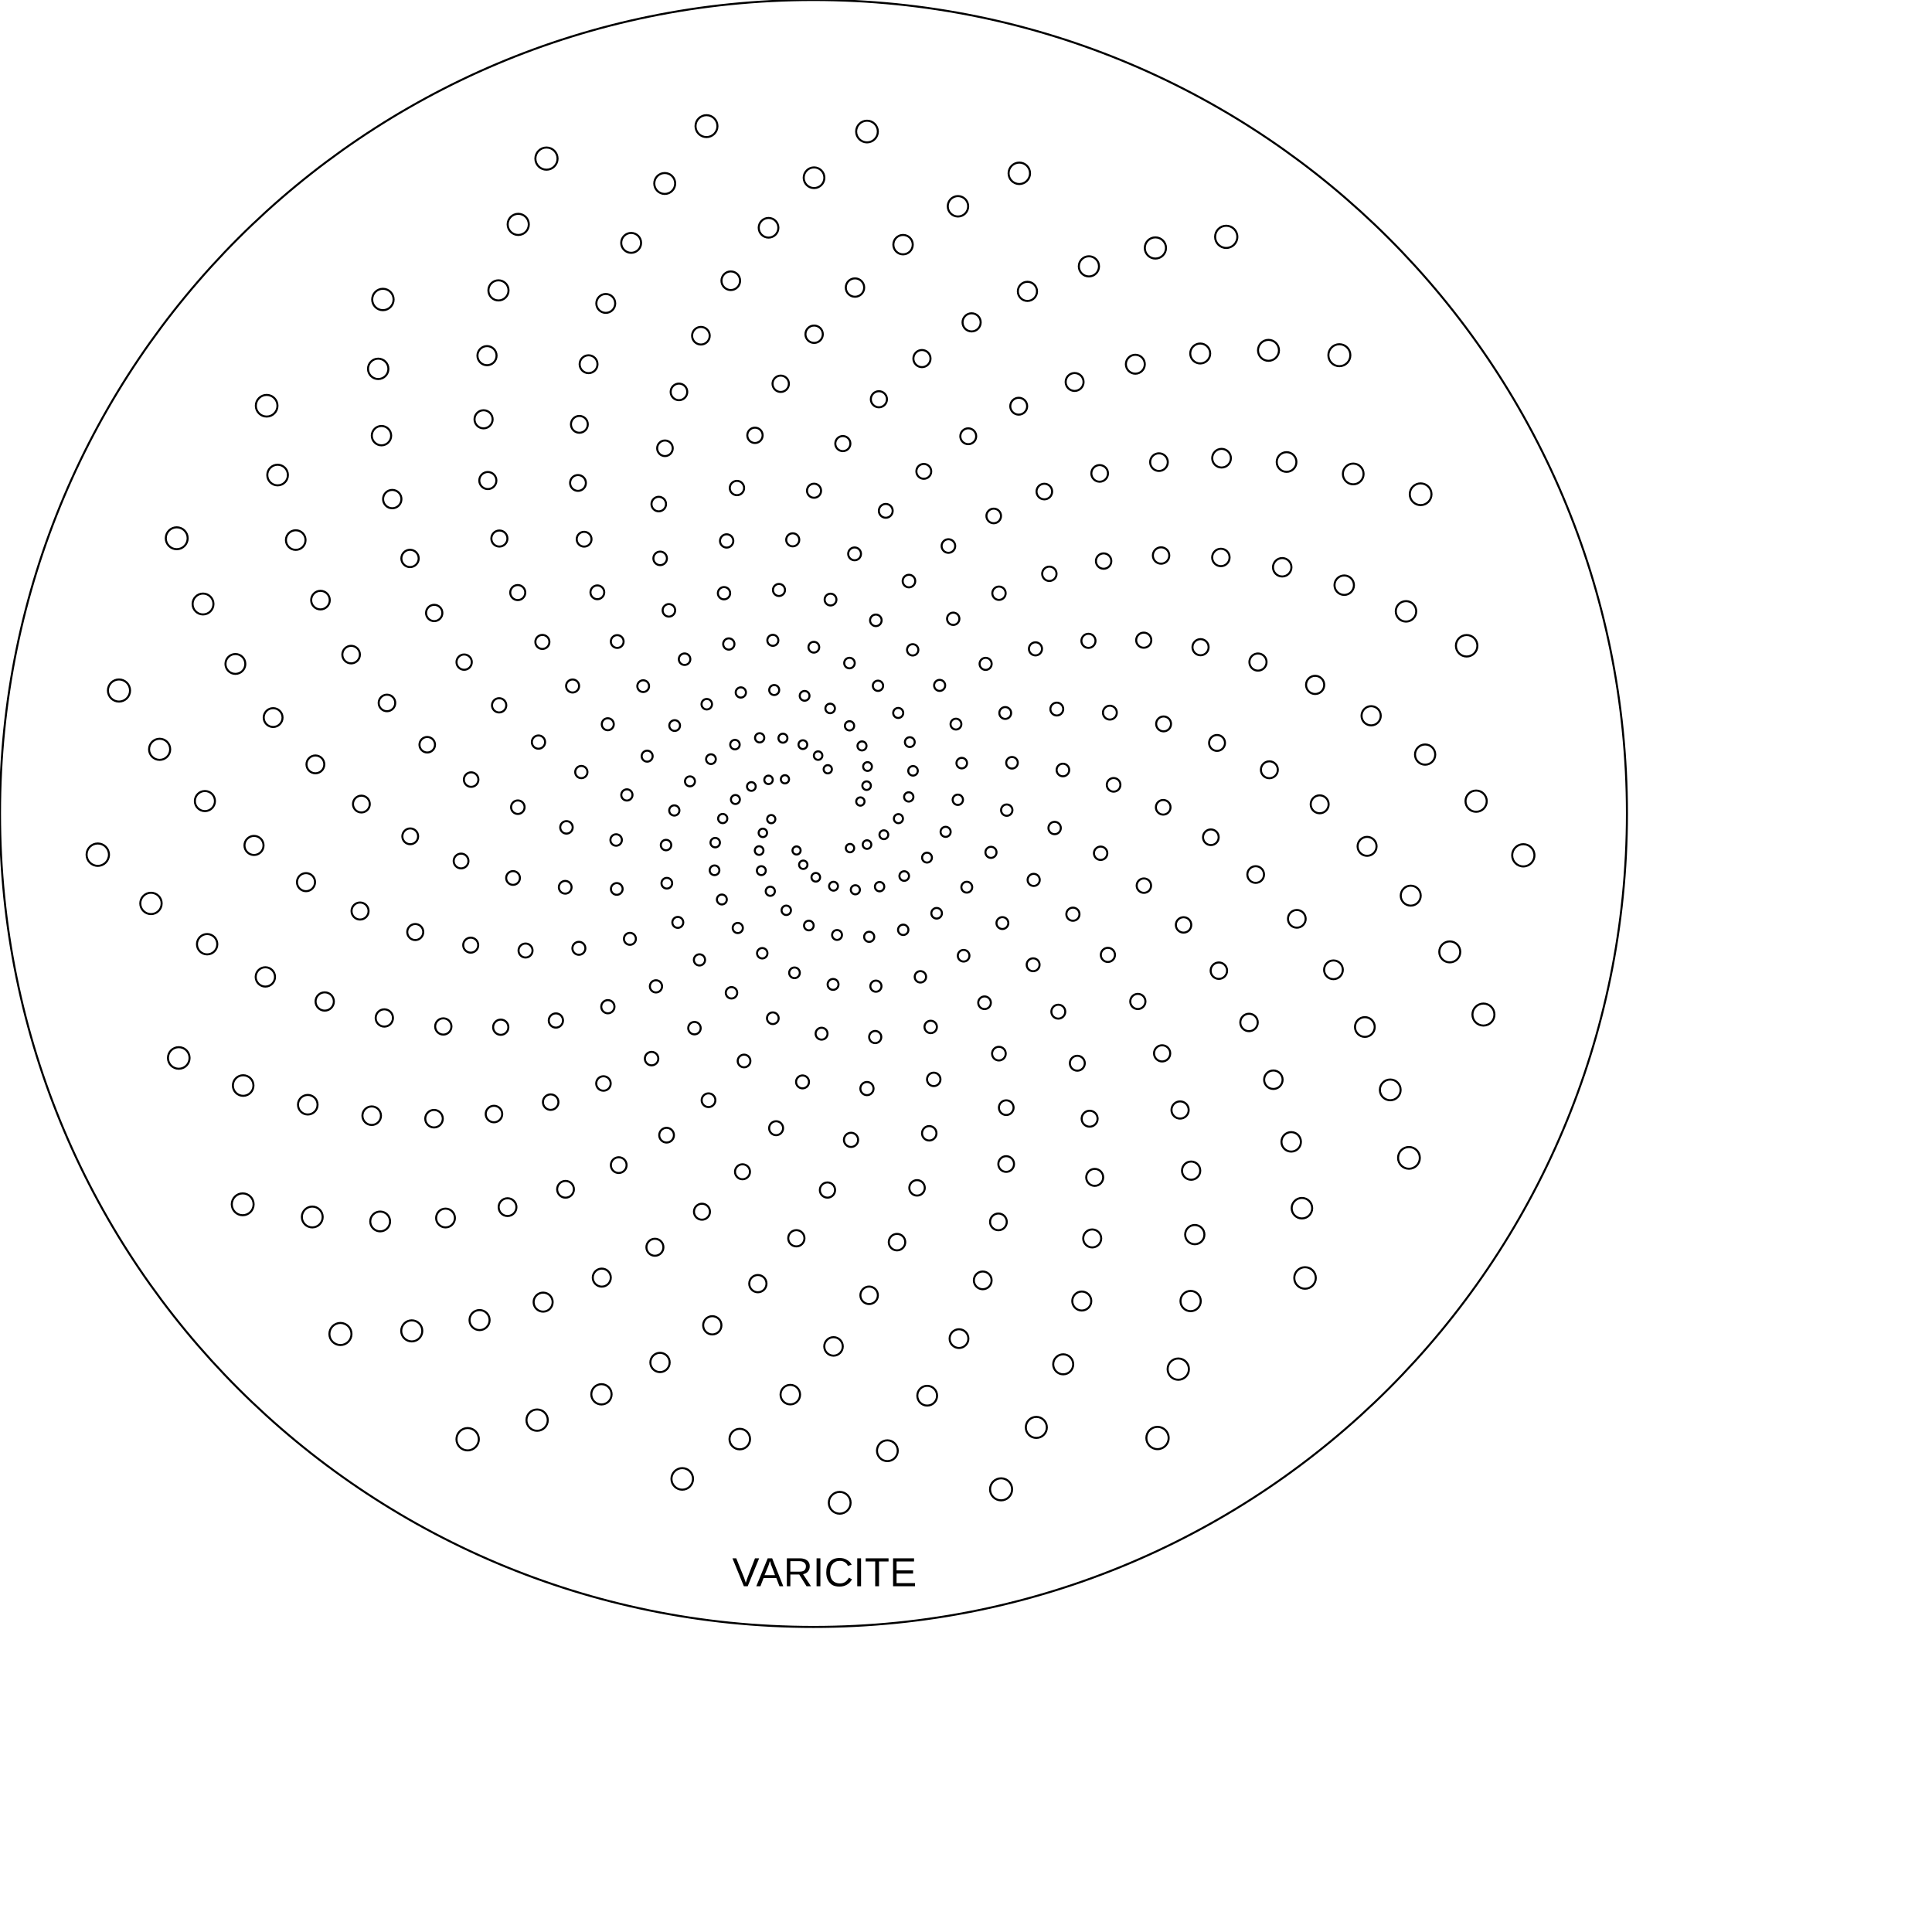
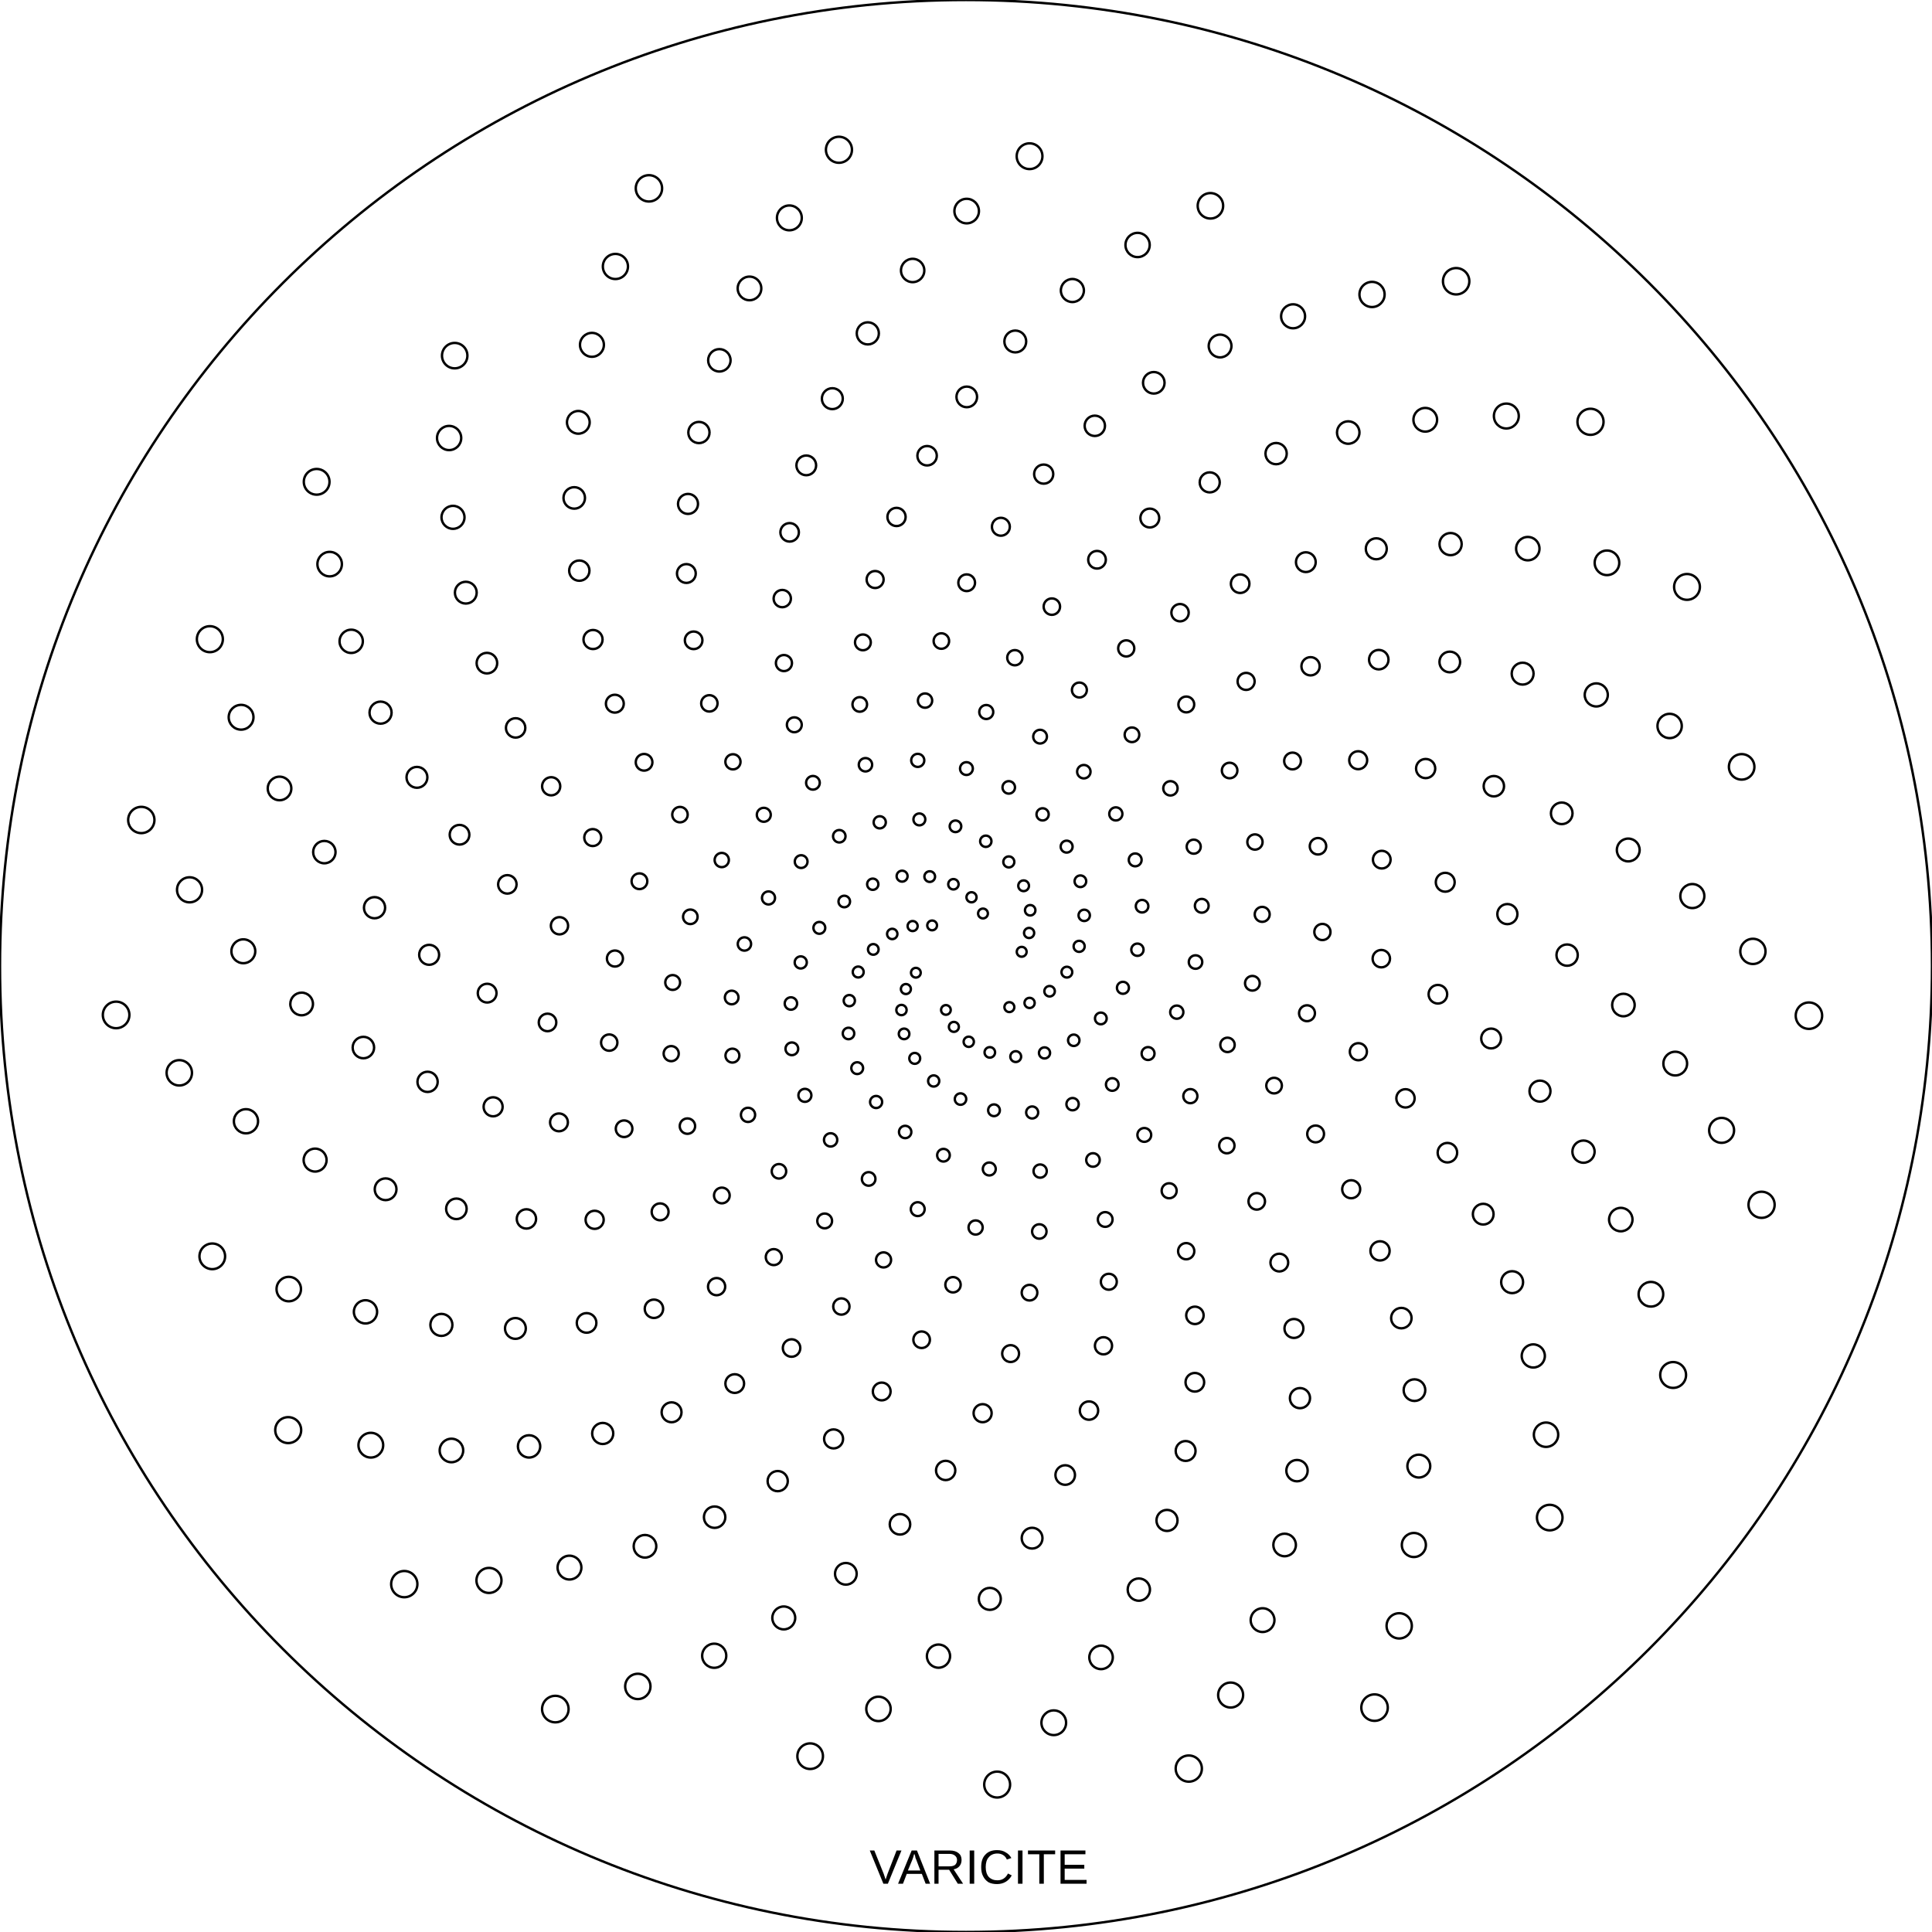
- <svg width="380" height="380" fill="none" stroke="black" viewBox="0 0 380 380" transform="scale(4)">
+ <svg width="80" height="80" fill="none" stroke="black" viewBox="0 0 80 80">
  <circle r="40" cx="40" cy="40" stroke-width="0.1" />
  <circle r="0.2" cx="39.168" cy="41.819" fill="none" stroke="black" stroke-width="0.1" />
  <circle r="0.201" cx="37.924" cy="40.278" fill="none" stroke="black" stroke-width="0.1" />
  <circle r="0.202" cx="38.597" cy="38.319" fill="none" stroke="black" stroke-width="0.1" />
  <circle r="0.203" cx="40.703" cy="37.826" fill="none" stroke="black" stroke-width="0.1" />
  <circle r="0.204" cx="42.306" cy="39.412" fill="none" stroke="black" stroke-width="0.1" />
  <circle r="0.205" cx="41.796" cy="41.703" fill="none" stroke="black" stroke-width="0.1" />
  <circle r="0.206" cx="39.498" cy="42.521" fill="none" stroke="black" stroke-width="0.1" />
  <circle r="0.207" cx="37.511" cy="40.954" fill="none" stroke="black" stroke-width="0.1" />
  <circle r="0.208" cx="37.79" cy="38.346" fill="none" stroke="black" stroke-width="0.1" />
  <circle r="0.209" cx="40.228" cy="37.154" fill="none" stroke="black" stroke-width="0.1" />
  <circle r="0.21" cx="42.613" cy="38.632" fill="none" stroke="black" stroke-width="0.1" />
  <circle r="0.211" cx="42.633" cy="41.529" fill="none" stroke="black" stroke-width="0.1" />
  <circle r="0.212" cx="40.114" cy="43.138" fill="none" stroke="black" stroke-width="0.1" />
  <circle r="0.213" cx="37.328" cy="41.823" fill="none" stroke="black" stroke-width="0.1" />
  <circle r="0.214" cx="36.946" cy="38.673" fill="none" stroke="black" stroke-width="0.1" />
  <circle r="0.215" cx="39.479" cy="36.615" fill="none" stroke="black" stroke-width="0.1" />
  <circle r="0.216" cx="42.658" cy="37.692" fill="none" stroke="black" stroke-width="0.1" />
  <circle r="0.217" cx="43.461" cy="41.045" fill="none" stroke="black" stroke-width="0.1" />
  <circle r="0.218" cx="40.986" cy="43.577" fill="none" stroke="black" stroke-width="0.1" />
  <circle r="0.219" cx="37.436" cy="42.811" fill="none" stroke="black" stroke-width="0.1" />
  <circle r="0.22" cx="36.161" cy="39.313" fill="none" stroke="black" stroke-width="0.1" />
  <circle r="0.221" cx="38.498" cy="36.298" fill="none" stroke="black" stroke-width="0.1" />
  <circle r="0.222" cx="42.386" cy="36.678" fill="none" stroke="black" stroke-width="0.1" />
  <circle r="0.223" cx="44.177" cy="40.254" fill="none" stroke="black" stroke-width="0.1" />
  <circle r="0.224" cx="42.059" cy="43.752" fill="none" stroke="black" stroke-width="0.1" />
  <circle r="0.225" cx="37.877" cy="43.825" fill="none" stroke="black" stroke-width="0.1" />
  <circle r="0.226" cx="35.537" cy="40.249" fill="none" stroke="black" stroke-width="0.1" />
  <circle r="0.227" cx="37.354" cy="36.28" fill="none" stroke="black" stroke-width="0.1" />
  <circle r="0.228" cx="41.773" cy="35.69" fill="none" stroke="black" stroke-width="0.1" />
  <circle r="0.229" cx="44.685" cy="39.186" fill="none" stroke="black" stroke-width="0.1" />
  <circle r="0.23" cx="43.251" cy="43.599" fill="none" stroke="black" stroke-width="0.1" />
  <circle r="0.231" cx="38.662" cy="44.761" fill="none" stroke="black" stroke-width="0.1" />
  <circle r="0.232" cx="35.168" cy="41.434" fill="none" stroke="black" stroke-width="0.1" />
  <circle r="0.233" cx="36.139" cy="36.614" fill="none" stroke="black" stroke-width="0.1" />
  <circle r="0.234" cx="40.82" cy="34.835" fill="none" stroke="black" stroke-width="0.1" />
  <circle r="0.235" cx="44.895" cy="37.903" fill="none" stroke="black" stroke-width="0.1" />
  <circle r="0.236" cx="44.462" cy="43.076" fill="none" stroke="black" stroke-width="0.1" />
  <circle r="0.237" cx="39.773" cy="45.51" fill="none" stroke="black" stroke-width="0.1" />
  <circle r="0.238" cx="35.135" cy="42.794" fill="none" stroke="black" stroke-width="0.1" />
  <circle r="0.239" cx="34.959" cy="37.329" fill="none" stroke="black" stroke-width="0.1" />
  <circle r="0.24" cx="39.564" cy="34.216" fill="none" stroke="black" stroke-width="0.1" />
  <circle r="0.241" cx="44.737" cy="36.491" fill="none" stroke="black" stroke-width="0.1" />
  <circle r="0.242" cx="45.583" cy="42.171" fill="none" stroke="black" stroke-width="0.1" />
  <circle r="0.243" cx="41.159" cy="45.974" fill="none" stroke="black" stroke-width="0.1" />
  <circle r="0.244" cx="35.495" cy="44.23" fill="none" stroke="black" stroke-width="0.1" />
  <circle r="0.245" cx="33.927" cy="38.421" fill="none" stroke="black" stroke-width="0.1" />
  <circle r="0.246" cx="38.069" cy="33.93" fill="none" stroke="black" stroke-width="0.1" />
  <circle r="0.247" cx="44.167" cy="35.057" fill="none" stroke="black" stroke-width="0.1" />
  <circle r="0.248" cx="46.498" cy="40.903" fill="none" stroke="black" stroke-width="0.1" />
  <circle r="0.249" cx="42.74" cy="46.065" fill="none" stroke="black" stroke-width="0.1" />
  <circle r="0.25" cx="36.278" cy="45.631" fill="none" stroke="black" stroke-width="0.1" />
  <circle r="0.251" cx="33.157" cy="39.852" fill="none" stroke="black" stroke-width="0.1" />
  <circle r="0.252" cx="36.428" cy="34.05" fill="none" stroke="black" stroke-width="0.1" />
  <circle r="0.253" cx="43.172" cy="33.721" fill="none" stroke="black" stroke-width="0.1" />
  <circle r="0.254" cx="47.098" cy="39.326" fill="none" stroke="black" stroke-width="0.1" />
  <circle r="0.255" cx="44.413" cy="45.721" fill="none" stroke="black" stroke-width="0.1" />
  <circle r="0.256" cx="37.481" cy="46.873" fill="none" stroke="black" stroke-width="0.1" />
  <circle r="0.257" cx="32.75" cy="41.553" fill="none" stroke="black" stroke-width="0.1" />
  <circle r="0.258" cx="34.753" cy="34.627" fill="none" stroke="black" stroke-width="0.1" />
  <circle r="0.259" cx="41.77" cy="32.604" fill="none" stroke="black" stroke-width="0.1" />
  <circle r="0.26" cx="47.291" cy="37.524" fill="none" stroke="black" stroke-width="0.1" />
  <circle r="0.261" cx="46.056" cy="44.907" fill="none" stroke="black" stroke-width="0.1" />
  <circle r="0.262" cx="39.067" cy="47.835" fill="none" stroke="black" stroke-width="0.1" />
  <circle r="0.263" cx="32.789" cy="43.429" fill="none" stroke="black" stroke-width="0.1" />
  <circle r="0.264" cx="33.174" cy="35.677" fill="none" stroke="black" stroke-width="0.1" />
  <circle r="0.265" cx="40.018" cy="31.825" fill="none" stroke="black" stroke-width="0.1" />
  <circle r="0.266" cx="47.006" cy="35.606" fill="none" stroke="black" stroke-width="0.1" />
  <circle r="0.267" cx="47.539" cy="43.625" fill="none" stroke="black" stroke-width="0.1" />
  <circle r="0.268" cx="40.964" cy="48.405" fill="none" stroke="black" stroke-width="0.1" />
  <circle r="0.269" cx="33.329" cy="45.356" fill="none" stroke="black" stroke-width="0.1" />
  <circle r="0.27" cx="31.822" cy="37.182" fill="none" stroke="black" stroke-width="0.1" />
  <circle r="0.271" cx="38.002" cy="31.486" fill="none" stroke="black" stroke-width="0.1" />
  <circle r="0.272" cx="46.204" cy="33.702" fill="none" stroke="black" stroke-width="0.1" />
  <circle r="0.273" cx="48.728" cy="41.911" fill="none" stroke="black" stroke-width="0.1" />
  <circle r="0.274" cx="43.07" cy="48.492" fill="none" stroke="black" stroke-width="0.1" />
  <circle r="0.275" cx="34.394" cy="47.2" fill="none" stroke="black" stroke-width="0.1" />
  <circle r="0.276" cx="30.825" cy="39.088" fill="none" stroke="black" stroke-width="0.1" />
  <circle r="0.277" cx="35.837" cy="31.667" fill="none" stroke="black" stroke-width="0.1" />
  <circle r="0.278" cx="44.879" cy="31.954" fill="none" stroke="black" stroke-width="0.1" />
  <circle r="0.279" cx="49.504" cy="39.836" fill="none" stroke="black" stroke-width="0.1" />
  <circle r="0.28" cx="45.258" cy="48.032" fill="none" stroke="black" stroke-width="0.1" />
  <circle r="0.281" cx="35.969" cy="48.817" fill="none" stroke="black" stroke-width="0.1" />
  <circle r="0.282" cx="30.297" cy="41.304" fill="none" stroke="black" stroke-width="0.1" />
  <circle r="0.283" cx="33.662" cy="32.414" fill="none" stroke="black" stroke-width="0.1" />
  <circle r="0.284" cx="43.067" cy="30.503" fill="none" stroke="black" stroke-width="0.1" />
  <circle r="0.285" cx="49.762" cy="37.507" fill="none" stroke="black" stroke-width="0.1" />
  <circle r="0.286" cx="47.383" cy="46.995" fill="none" stroke="black" stroke-width="0.1" />
  <circle r="0.287" cx="38.001" cy="50.068" fill="none" stroke="black" stroke-width="0.1" />
  <circle r="0.288" cx="30.328" cy="43.711" fill="none" stroke="black" stroke-width="0.1" />
  <circle r="0.289" cx="31.627" cy="33.739" fill="none" stroke="black" stroke-width="0.1" />
  <circle r="0.29" cx="40.839" cy="29.483" fill="none" stroke="black" stroke-width="0.1" />
  <circle r="0.291" cx="49.429" cy="35.059" fill="none" stroke="black" stroke-width="0.1" />
  <circle r="0.292" cx="49.29" cy="45.389" fill="none" stroke="black" stroke-width="0.1" />
  <circle r="0.293" cx="40.398" cy="50.828" fill="none" stroke="black" stroke-width="0.1" />
  <circle r="0.294" cx="30.974" cy="46.164" fill="none" stroke="black" stroke-width="0.1" />
  <circle r="0.295" cx="29.886" cy="35.612" fill="none" stroke="black" stroke-width="0.1" />
  <circle r="0.296" cx="38.304" cy="29.01" fill="none" stroke="black" stroke-width="0.1" />
  <circle r="0.297" cx="48.465" cy="32.643" fill="none" stroke="black" stroke-width="0.1" />
  <circle r="0.298" cx="50.828" cy="43.266" fill="none" stroke="black" stroke-width="0.1" />
  <circle r="0.299" cx="43.036" cy="50.993" fill="none" stroke="black" stroke-width="0.1" />
  <circle r="0.3" cx="32.255" cy="48.501" fill="none" stroke="black" stroke-width="0.1" />
  <circle r="0.301" cx="28.585" cy="37.963" fill="none" stroke="black" stroke-width="0.1" />
  <circle r="0.302" cx="35.601" cy="29.169" fill="none" stroke="black" stroke-width="0.1" />
  <circle r="0.303" cx="46.872" cy="30.426" fill="none" stroke="black" stroke-width="0.1" />
  <circle r="0.304" cx="51.858" cy="40.715" fill="none" stroke="black" stroke-width="0.1" />
  <circle r="0.305" cx="45.764" cy="50.496" fill="none" stroke="black" stroke-width="0.1" />
  <circle r="0.306" cx="34.148" cy="50.556" fill="none" stroke="black" stroke-width="0.1" />
  <circle r="0.307" cx="27.854" cy="40.683" fill="none" stroke="black" stroke-width="0.1" />
  <circle r="0.308" cx="32.891" cy="30.012" fill="none" stroke="black" stroke-width="0.1" />
  <circle r="0.309" cx="44.695" cy="28.572" fill="none" stroke="black" stroke-width="0.1" />
  <circle r="0.31" cx="52.265" cy="37.862" fill="none" stroke="black" stroke-width="0.1" />
  <circle r="0.311" cx="48.412" cy="49.307" fill="none" stroke="black" stroke-width="0.1" />
  <circle r="0.312" cx="36.586" cy="52.17" fill="none" stroke="black" stroke-width="0.1" />
  <circle r="0.313" cx="27.793" cy="43.629" fill="none" stroke="black" stroke-width="0.1" />
  <circle r="0.314" cx="30.35" cy="31.545" fill="none" stroke="black" stroke-width="0.1" />
  <circle r="0.315" cx="42.022" cy="27.234" fill="none" stroke="black" stroke-width="0.1" />
  <circle r="0.316" cx="51.965" cy="34.866" fill="none" stroke="black" stroke-width="0.1" />
  <circle r="0.317" cx="50.801" cy="47.439" fill="none" stroke="black" stroke-width="0.1" />
  <circle r="0.318" cx="39.462" cy="53.199" fill="none" stroke="black" stroke-width="0.1" />
  <circle r="0.319" cx="28.465" cy="46.63" fill="none" stroke="black" stroke-width="0.1" />
  <circle r="0.32" cx="28.156" cy="33.732" fill="none" stroke="black" stroke-width="0.1" />
  <circle r="0.321" cx="38.98" cy="26.544" fill="none" stroke="black" stroke-width="0.1" />
  <circle r="0.322" cx="50.916" cy="31.905" fill="none" stroke="black" stroke-width="0.1" />
  <circle r="0.323" cx="52.757" cy="44.953" fill="none" stroke="black" stroke-width="0.1" />
  <circle r="0.324" cx="42.63" cy="53.527" fill="none" stroke="black" stroke-width="0.1" />
  <circle r="0.325" cx="29.89" cy="49.502" fill="none" stroke="black" stroke-width="0.1" />
  <circle r="0.326" cx="26.478" cy="36.49" fill="none" stroke="black" stroke-width="0.1" />
  <circle r="0.327" cx="35.731" cy="26.599" fill="none" stroke="black" stroke-width="0.1" />
  <circle r="0.328" cx="49.122" cy="29.17" fill="none" stroke="black" stroke-width="0.1" />
  <circle r="0.329" cx="54.12" cy="41.956" fill="none" stroke="black" stroke-width="0.1" />
  <circle r="0.33" cx="45.914" cy="53.075" fill="none" stroke="black" stroke-width="0.1" />
  <circle r="0.331" cx="32.04" cy="52.054" fill="none" stroke="black" stroke-width="0.1" />
  <circle r="0.332" cx="25.463" cy="39.691" fill="none" stroke="black" stroke-width="0.1" />
  <circle r="0.333" cx="32.461" cy="27.456" fill="none" stroke="black" stroke-width="0.1" />
  <circle r="0.334" cx="46.635" cy="26.849" fill="none" stroke="black" stroke-width="0.1" />
  <circle r="0.335" cx="54.758" cy="38.592" fill="none" stroke="black" stroke-width="0.1" />
  <circle r="0.336" cx="49.118" cy="51.809" fill="none" stroke="black" stroke-width="0.1" />
  <circle r="0.337" cx="34.839" cy="54.1" fill="none" stroke="black" stroke-width="0.1" />
  <circle r="0.338" cx="25.227" cy="43.172" fill="none" stroke="black" stroke-width="0.1" />
  <circle r="0.339" cx="29.373" cy="29.125" fill="none" stroke="black" stroke-width="0.1" />
  <circle r="0.34" cx="43.555" cy="25.119" fill="none" stroke="black" stroke-width="0.1" />
  <circle r="0.341" cx="54.575" cy="35.042" fill="none" stroke="black" stroke-width="0.1" />
  <circle r="0.342" cx="52.039" cy="49.746" fill="none" stroke="black" stroke-width="0.1" />
  <circle r="0.343" cx="38.163" cy="55.476" fill="none" stroke="black" stroke-width="0.1" />
  <circle r="0.344" cx="25.842" cy="46.739" fill="none" stroke="black" stroke-width="0.1" />
  <circle r="0.345" cx="26.67" cy="31.565" fill="none" stroke="black" stroke-width="0.1" />
  <circle r="0.346" cx="40.028" cy="24.13" fill="none" stroke="black" stroke-width="0.1" />
  <circle r="0.347" cx="53.521" cy="31.511" fill="none" stroke="black" stroke-width="0.1" />
  <circle r="0.348" cx="54.477" cy="46.954" fill="none" stroke="black" stroke-width="0.1" />
  <circle r="0.349" cx="41.847" cy="56.049" fill="none" stroke="black" stroke-width="0.1" />
  <circle r="0.35" cx="27.334" cy="50.18" fill="none" stroke="black" stroke-width="0.1" />
  <circle r="0.351" cx="24.544" cy="34.682" fill="none" stroke="black" stroke-width="0.1" />
  <circle r="0.352" cx="36.237" cy="23.997" fill="none" stroke="black" stroke-width="0.1" />
  <circle r="0.353" cx="51.599" cy="28.215" fill="none" stroke="black" stroke-width="0.1" />
  <circle r="0.354" cx="56.247" cy="43.549" fill="none" stroke="black" stroke-width="0.1" />
  <circle r="0.355" cx="45.693" cy="55.726" fill="none" stroke="black" stroke-width="0.1" />
  <circle r="0.356" cx="29.673" cy="53.277" fill="none" stroke="black" stroke-width="0.1" />
  <circle r="0.357" cx="23.167" cy="38.334" fill="none" stroke="black" stroke-width="0.1" />
  <circle r="0.358" cx="32.392" cy="24.786" fill="none" stroke="black" stroke-width="0.1" />
  <circle r="0.359" cx="48.863" cy="25.37" fill="none" stroke="black" stroke-width="0.1" />
  <circle r="0.36" cx="57.197" cy="39.696" fill="none" stroke="black" stroke-width="0.1" />
  <circle r="0.361" cx="49.479" cy="54.466" fill="none" stroke="black" stroke-width="0.1" />
  <circle r="0.362" cx="32.777" cy="55.819" fill="none" stroke="black" stroke-width="0.1" />
  <circle r="0.363" cx="22.672" cy="42.337" fill="none" stroke="black" stroke-width="0.1" />
  <circle r="0.364" cx="28.722" cy="26.514" fill="none" stroke="black" stroke-width="0.1" />
  <circle r="0.365" cx="45.425" cy="23.178" fill="none" stroke="black" stroke-width="0.1" />
  <circle r="0.366" cx="57.216" cy="35.596" fill="none" stroke="black" stroke-width="0.1" />
  <circle r="0.367" cx="52.974" cy="52.281" fill="none" stroke="black" stroke-width="0.1" />
  <circle r="0.368" cx="36.51" cy="57.618" fill="none" stroke="black" stroke-width="0.1" />
  <circle r="0.369" cx="23.146" cy="46.475" fill="none" stroke="black" stroke-width="0.1" />
  <circle r="0.37" cx="25.459" cy="29.138" fill="none" stroke="black" stroke-width="0.1" />
  <circle r="0.371" cx="41.444" cy="21.812" fill="none" stroke="black" stroke-width="0.1" />
  <circle r="0.372" cx="56.24" cy="31.479" fill="none" stroke="black" stroke-width="0.1" />
  <circle r="0.373" cx="55.95" cy="49.244" fill="none" stroke="black" stroke-width="0.1" />
  <circle r="0.374" cx="40.688" cy="58.517" fill="none" stroke="black" stroke-width="0.1" />
  <circle r="0.375" cx="24.623" cy="50.51" fill="none" stroke="black" stroke-width="0.1" />
  <circle r="0.376" cx="22.823" cy="32.558" fill="none" stroke="black" stroke-width="0.1" />
  <circle r="0.377" cx="37.123" cy="21.406" fill="none" stroke="black" stroke-width="0.1" />
  <circle r="0.378" cx="54.267" cy="27.589" fill="none" stroke="black" stroke-width="0.1" />
  <circle r="0.379" cx="58.198" cy="45.48" fill="none" stroke="black" stroke-width="0.1" />
  <circle r="0.38" cx="45.093" cy="58.409" fill="none" stroke="black" stroke-width="0.1" />
  <circle r="0.381" cx="27.078" cy="54.194" fill="none" stroke="black" stroke-width="0.1" />
  <circle r="0.382" cx="21.008" cy="36.62" fill="none" stroke="black" stroke-width="0.1" />
  <circle r="0.383" cx="32.697" cy="22.043" fill="none" stroke="black" stroke-width="0.1" />
  <circle r="0.384" cx="51.352" cy="24.17" fill="none" stroke="black" stroke-width="0.1" />
  <circle r="0.385" cx="59.54" cy="41.169" fill="none" stroke="black" stroke-width="0.1" />
  <circle r="0.386" cx="49.476" cy="57.237" fill="none" stroke="black" stroke-width="0.1" />
  <circle r="0.387" cx="30.424" cy="57.291" fill="none" stroke="black" stroke-width="0.1" />
  <circle r="0.388" cx="20.172" cy="41.124" fill="none" stroke="black" stroke-width="0.1" />
  <circle r="0.389" cx="28.421" cy="23.748" fill="none" stroke="black" stroke-width="0.1" />
  <circle r="0.39" cx="47.611" cy="21.451" fill="none" stroke="black" stroke-width="0.1" />
  <circle r="0.391" cx="59.844" cy="36.532" fill="none" stroke="black" stroke-width="0.1" />
  <circle r="0.392" cx="53.579" cy="55.009" fill="none" stroke="black" stroke-width="0.1" />
  <circle r="0.393" cx="34.517" cy="59.582" fill="none" stroke="black" stroke-width="0.1" />
  <circle r="0.394" cx="20.419" cy="45.83" fill="none" stroke="black" stroke-width="0.1" />
  <circle r="0.395" cx="24.556" cy="26.481" fill="none" stroke="black" stroke-width="0.1" />
  <circle r="0.396" cx="43.217" cy="19.632" fill="none" stroke="black" stroke-width="0.1" />
  <circle r="0.397" cx="59.033" cy="31.824" fill="none" stroke="black" stroke-width="0.1" />
  <circle r="0.398" cx="57.144" cy="51.796" fill="none" stroke="black" stroke-width="0.1" />
  <circle r="0.399" cx="39.158" cy="60.888" fill="none" stroke="black" stroke-width="0.1" />
  <circle r="0.4" cx="21.798" cy="50.473" fill="none" stroke="black" stroke-width="0.1" />
  <circle r="0.401" cx="21.351" cy="30.141" fill="none" stroke="black" stroke-width="0.1" />
  <circle r="0.402" cx="38.389" cy="18.871" fill="none" stroke="black" stroke-width="0.1" />
  <circle r="0.403" cx="57.092" cy="27.315" fill="none" stroke="black" stroke-width="0.1" />
  <circle r="0.404" cx="59.934" cy="47.73" fill="none" stroke="black" stroke-width="0.1" />
  <circle r="0.405" cx="44.108" cy="61.078" fill="none" stroke="black" stroke-width="0.1" />
  <circle r="0.406" cx="24.289" cy="54.779" fill="none" stroke="black" stroke-width="0.1" />
  <circle r="0.407" cx="19.028" cy="34.565" fill="none" stroke="black" stroke-width="0.1" />
  <circle r="0.408" cx="33.386" cy="19.27" fill="none" stroke="black" stroke-width="0.1" />
  <circle r="0.409" cx="54.072" cy="23.278" fill="none" stroke="black" stroke-width="0.1" />
  <circle r="0.41" cx="61.744" cy="43.002" fill="none" stroke="black" stroke-width="0.1" />
  <circle r="0.411" cx="49.094" cy="60.082" fill="none" stroke="black" stroke-width="0.1" />
  <circle r="0.412" cx="27.808" cy="58.48" fill="none" stroke="black" stroke-width="0.1" />
  <circle r="0.413" cx="17.77" cy="39.537" fill="none" stroke="black" stroke-width="0.1" />
  <circle r="0.414" cx="28.489" cy="20.866" fill="none" stroke="black" stroke-width="0.1" />
  <circle r="0.415" cx="50.092" cy="19.974" fill="none" stroke="black" stroke-width="0.1" />
  <circle r="0.416" cx="62.417" cy="37.851" fill="none" stroke="black" stroke-width="0.1" />
  <circle r="0.417" cx="53.829" cy="57.894" fill="none" stroke="black" stroke-width="0.1" />
  <circle r="0.418" cx="32.203" cy="61.33" fill="none" stroke="black" stroke-width="0.1" />
  <circle r="0.419" cx="17.705" cy="44.797" fill="none" stroke="black" stroke-width="0.1" />
  <circle r="0.42" cx="23.988" cy="23.629" fill="none" stroke="black" stroke-width="0.1" />
  <circle r="0.421" cx="45.334" cy="17.632" fill="none" stroke="black" stroke-width="0.1" />
  <circle r="0.422" cx="61.857" cy="32.555" fill="none" stroke="black" stroke-width="0.1" />
  <circle r="0.423" cx="58.027" cy="54.58" fill="none" stroke="black" stroke-width="0.1" />
  <circle r="0.424" cx="37.266" cy="63.119" fill="none" stroke="black" stroke-width="0.1" />
  <circle r="0.425" cx="18.898" cy="50.055" fill="none" stroke="black" stroke-width="0.1" />
  <circle r="0.426" cx="20.162" cy="27.459" fill="none" stroke="black" stroke-width="0.1" />
  <circle r="0.427" cx="40.032" cy="16.435" fill="none" stroke="black" stroke-width="0.1" />
  <circle r="0.428" cx="60.033" cy="27.411" fill="none" stroke="black" stroke-width="0.1" />
  <circle r="0.429" cx="61.417" cy="50.276" fill="none" stroke="black" stroke-width="0.1" />
  <circle r="0.43" cx="42.737" cy="63.692" fill="none" stroke="black" stroke-width="0.1" />
  <circle r="0.431" cx="21.342" cy="55.008" fill="none" stroke="black" stroke-width="0.1" />
  <circle r="0.432" cx="17.265" cy="32.188" fill="none" stroke="black" stroke-width="0.1" />
  <circle r="0.433" cx="34.465" cy="16.508" fill="none" stroke="black" stroke-width="0.1" />
  <circle r="0.434" cx="56.989" cy="22.724" fill="none" stroke="black" stroke-width="0.1" />
  <circle r="0.435" cx="63.767" cy="45.181" fill="none" stroke="black" stroke-width="0.1" />
  <circle r="0.436" cx="48.323" cy="62.958" fill="none" stroke="black" stroke-width="0.1" />
  <circle r="0.437" cx="24.957" cy="59.357" fill="none" stroke="black" stroke-width="0.1" />
  <circle r="0.438" cx="15.509" cy="37.586" fill="none" stroke="black" stroke-width="0.1" />
  <circle r="0.439" cx="28.941" cy="17.909" fill="none" stroke="black" stroke-width="0.1" />
  <circle r="0.44" cx="52.841" cy="18.783" fill="none" stroke="black" stroke-width="0.1" />
  <circle r="0.441" cx="64.891" cy="39.549" fill="none" stroke="black" stroke-width="0.1" />
  <circle r="0.442" cx="53.706" cy="60.896" fill="none" stroke="black" stroke-width="0.1" />
  <circle r="0.443" cx="29.591" cy="62.823" fill="none" stroke="black" stroke-width="0.1" />
  <circle r="0.444" cx="15.047" cy="43.377" fill="none" stroke="black" stroke-width="0.1" />
  <circle r="0.445" cx="23.778" cy="20.618" fill="none" stroke="black" stroke-width="0.1" />
  <circle r="0.446" cx="47.776" cy="15.851" fill="none" stroke="black" stroke-width="0.1" />
  <circle r="0.447" cx="64.668" cy="33.678" fill="none" stroke="black" stroke-width="0.1" />
  <circle r="0.448" cx="58.57" cy="57.563" fill="none" stroke="black" stroke-width="0.1" />
  <circle r="0.449" cx="35.025" cy="65.168" fill="none" stroke="black" stroke-width="0.1" />
  <circle r="0.45" cx="15.967" cy="49.245" fill="none" stroke="black" stroke-width="0.1" />
  <circle r="0.451" cx="19.288" cy="24.541" fill="none" stroke="black" stroke-width="0.1" />
  <circle r="0.452" cx="42.041" cy="14.14" fill="none" stroke="black" stroke-width="0.1" />
  <circle r="0.453" cx="63.049" cy="27.894" fill="none" stroke="black" stroke-width="0.1" />
  <circle r="0.454" cx="62.614" cy="53.092" fill="none" stroke="black" stroke-width="0.1" />
  <circle r="0.455" cx="40.986" cy="66.206" fill="none" stroke="black" stroke-width="0.1" />
  <circle r="0.456" cx="18.277" cy="54.861" fill="none" stroke="black" stroke-width="0.1" />
  <circle r="0.457" cx="15.758" cy="29.509" fill="none" stroke="black" stroke-width="0.1" />
  <circle r="0.458" cx="35.934" cy="13.804" fill="none" stroke="black" stroke-width="0.1" />
  <circle r="0.459" cx="60.066" cy="22.53" fill="none" stroke="black" stroke-width="0.1" />
  <circle r="0.46" cx="65.569" cy="47.687" fill="none" stroke="black" stroke-width="0.1" />
  <circle r="0.461" cx="47.156" cy="65.822" fill="none" stroke="black" stroke-width="0.1" />
  <circle r="0.462" cx="21.907" cy="59.892" fill="none" stroke="black" stroke-width="0.1" />
  <circle r="0.463" cx="13.43" cy="35.284" fill="none" stroke="black" stroke-width="0.1" />
  <circle r="0.464" cx="29.787" cy="14.92" fill="none" stroke="black" stroke-width="0.1" />
  <circle r="0.465" cx="55.827" cy="17.91" fill="none" stroke="black" stroke-width="0.1" />
  <circle r="0.466" cx="67.222" cy="41.616" fill="none" stroke="black" stroke-width="0.1" />
  <circle r="0.467" cx="53.193" cy="63.974" fill="none" stroke="black" stroke-width="0.1" />
  <circle r="0.468" cx="26.707" cy="64.028" fill="none" stroke="black" stroke-width="0.1" />
  <circle r="0.469" cx="12.49" cy="41.572" fill="none" stroke="black" stroke-width="0.1" />
  <circle r="0.47" cx="23.947" cy="17.488" fill="none" stroke="black" stroke-width="0.1" />
  <circle r="0.471" cx="50.521" cy="14.327" fill="none" stroke="black" stroke-width="0.1" />
  <circle r="0.472" cx="67.422" cy="35.196" fill="none" stroke="black" stroke-width="0.1" />
  <circle r="0.473" cx="58.75" cy="60.708" fill="none" stroke="black" stroke-width="0.1" />
  <circle r="0.474" cx="32.454" cy="66.995" fill="none" stroke="black" stroke-width="0.1" />
  <circle r="0.475" cx="13.048" cy="48.037" fill="none" stroke="black" stroke-width="0.1" />
  <circle r="0.476" cx="18.758" cy="21.422" fill="none" stroke="black" stroke-width="0.1" />
  <circle r="0.477" cx="44.405" cy="12.03" fill="none" stroke="black" stroke-width="0.1" />
  <circle r="0.478" cx="66.098" cy="28.775" fill="none" stroke="black" stroke-width="0.1" />
  <circle r="0.479" cx="63.49" cy="56.147" fill="none" stroke="black" stroke-width="0.1" />
  <circle r="0.48" cx="38.861" cy="68.577" fill="none" stroke="black" stroke-width="0.1" />
  <circle r="0.481" cx="15.134" cy="54.321" fill="none" stroke="black" stroke-width="0.1" />
  <circle r="0.482" cx="14.542" cy="26.556" fill="none" stroke="black" stroke-width="0.1" />
  <circle r="0.483" cx="37.791" cy="11.2" fill="none" stroke="black" stroke-width="0.1" />
  <circle r="0.484" cx="63.263" cy="22.718" fill="none" stroke="black" stroke-width="0.1" />
  <circle r="0.485" cx="67.113" cy="50.5" fill="none" stroke="black" stroke-width="0.1" />
  <circle r="0.486" cx="45.592" cy="68.629" fill="none" stroke="black" stroke-width="0.1" />
  <circle r="0.487" cx="18.693" cy="60.061" fill="none" stroke="black" stroke-width="0.1" />
  <circle r="0.488" cx="11.575" cy="32.648" fill="none" stroke="black" stroke-width="0.1" />
  <circle r="0.489" cx="31.035" cy="11.943" fill="none" stroke="black" stroke-width="0.1" />
  <circle r="0.49" cx="59.017" cy="17.382" fill="none" stroke="black" stroke-width="0.1" />
  <circle r="0.491" cx="69.368" cy="44.041" fill="none" stroke="black" stroke-width="0.1" />
  <circle r="0.492" cx="52.28" cy="67.086" fill="none" stroke="black" stroke-width="0.1" />
  <circle r="0.493" cx="23.581" cy="64.911" fill="none" stroke="black" stroke-width="0.1" />
  <circle r="0.494" cx="10.076" cy="39.39" fill="none" stroke="black" stroke-width="0.1" />
  <circle r="0.495" cx="24.511" cy="14.279" fill="none" stroke="black" stroke-width="0.1" />
  <circle r="0.496" cx="53.544" cy="13.097" fill="none" stroke="black" stroke-width="0.1" />
  <circle r="0.497" cx="70.076" cy="37.104" fill="none" stroke="black" stroke-width="0.1" />
  <circle r="0.498" cx="58.545" cy="63.975" fill="none" stroke="black" stroke-width="0.1" />
  <circle r="0.499" cx="29.574" cy="68.561" fill="none" stroke="black" stroke-width="0.1" />
  <circle r="0.5" cx="10.185" cy="46.429" fill="none" stroke="black" stroke-width="0.1" />
  <circle r="0.501" cx="18.597" cy="18.137" fill="none" stroke="black" stroke-width="0.1" />
  <circle r="0.502" cx="47.105" cy="10.144" fill="none" stroke="black" stroke-width="0.1" />
  <circle r="0.503" cx="69.136" cy="30.061" fill="none" stroke="black" stroke-width="0.1" />
  <circle r="0.504" cx="64.018" cy="59.409" fill="none" stroke="black" stroke-width="0.1" />
  <circle r="0.505" cx="36.376" cy="70.762" fill="none" stroke="black" stroke-width="0.1" />
  <circle r="0.506" cx="11.957" cy="53.378" fill="none" stroke="black" stroke-width="0.1" />
  <circle r="0.507" cx="13.65" cy="23.359" fill="none" stroke="black" stroke-width="0.1" />
  <circle r="0.508" cx="40.028" cy="8.74" fill="none" stroke="black" stroke-width="0.1" />
  <circle r="0.509" cx="66.541" cy="23.305" fill="none" stroke="black" stroke-width="0.1" />
  <circle r="0.51" cx="68.361" cy="53.592" fill="none" stroke="black" stroke-width="0.1" />
  <circle r="0.511" cx="43.634" cy="71.335" fill="none" stroke="black" stroke-width="0.1" />
  <circle r="0.512" cx="15.355" cy="59.842" fill="none" stroke="black" stroke-width="0.1" />
  <circle r="0.513" cx="9.983" cy="29.7" fill="none" stroke="black" stroke-width="0.1" />
  <circle r="0.514" cx="32.686" cy="9.022" fill="none" stroke="black" stroke-width="0.1" />
  <circle r="0.515" cx="62.374" cy="17.227" fill="none" stroke="black" stroke-width="0.1" />
  <circle r="0.516" cx="71.288" cy="46.806" fill="none" stroke="black" stroke-width="0.1" />
  <circle r="0.517" cx="50.958" cy="70.188" fill="none" stroke="black" stroke-width="0.1" />
  <circle r="0.518" cx="20.247" cy="65.442" fill="none" stroke="black" stroke-width="0.1" />
  <circle r="0.519" cx="7.849" cy="36.845" fill="none" stroke="black" stroke-width="0.1" />
  <circle r="0.52" cx="25.483" cy="11.034" fill="none" stroke="black" stroke-width="0.1" />
  <circle r="0.521" cx="56.813" cy="12.193" fill="none" stroke="black" stroke-width="0.1" />
  <circle r="0.522" cx="72.584" cy="39.395" fill="none" stroke="black" stroke-width="0.1" />
  <circle r="0.523" cx="57.938" cy="67.323" fill="none" stroke="black" stroke-width="0.1" />
  <circle r="0.524" cx="26.411" cy="69.831" fill="none" stroke="black" stroke-width="0.1" />
  <circle r="0.525" cx="7.424" cy="44.423" fill="none" stroke="black" stroke-width="0.1" />
  <circle r="0.526" cx="18.828" cy="14.726" fill="none" stroke="black" stroke-width="0.1" />
  <circle r="0.527" cx="50.121" cy="8.522" fill="none" stroke="black" stroke-width="0.1" />
  <circle r="0.528" cx="72.118" cy="31.754" fill="none" stroke="black" stroke-width="0.1" />
  <circle r="0.529" cx="64.171" cy="62.84" fill="none" stroke="black" stroke-width="0.1" />
  <circle r="0.53" cx="33.547" cy="72.72" fill="none" stroke="black" stroke-width="0.1" />
  <circle r="0.531" cx="8.79" cy="52.022" fill="none" stroke="black" stroke-width="0.1" />
  <circle r="0.532" cx="13.112" cy="19.951" fill="none" stroke="black" stroke-width="0.1" />
  <circle r="0.533" cx="42.632" cy="6.468" fill="none" stroke="black" stroke-width="0.1" />
  <circle r="0.534" cx="69.855" cy="24.303" fill="none" stroke="black" stroke-width="0.1" />
  <circle r="0.535" cx="69.281" cy="56.935" fill="none" stroke="black" stroke-width="0.1" />
  <circle r="0.536" cx="41.29" cy="73.895" fill="none" stroke="black" stroke-width="0.1" />
  <circle r="0.537" cx="11.934" cy="59.218" fill="none" stroke="black" stroke-width="0.1" />
  <circle r="0.538" cx="8.69" cy="26.467" fill="none" stroke="black" stroke-width="0.1" />
  <circle r="0.539" cx="34.739" cy="6.202" fill="none" stroke="black" stroke-width="0.1" />
  <circle r="0.54" cx="65.859" cy="17.466" fill="none" stroke="black" stroke-width="0.1" />
  <circle r="0.541" cx="72.943" cy="49.888" fill="none" stroke="black" stroke-width="0.1" />
  <circle r="0.542" cx="49.225" cy="73.233" fill="none" stroke="black" stroke-width="0.1" />
  <circle r="0.543" cx="16.74" cy="65.595" fill="none" stroke="black" stroke-width="0.1" />
  <circle r="0.544" cx="5.851" cy="33.954" fill="none" stroke="black" stroke-width="0.1" />
  <circle r="0.545" cx="26.871" cy="7.799" fill="none" stroke="black" stroke-width="0.1" />
  <circle r="0.546" cx="60.296" cy="11.646" fill="none" stroke="black" stroke-width="0.1" />
  <circle r="0.547" cx="74.904" cy="42.057" fill="none" stroke="black" stroke-width="0.1" />
  <circle r="0.548" cx="56.917" cy="70.709" fill="none" stroke="black" stroke-width="0.1" />
  <circle r="0.549" cx="22.995" cy="70.769" fill="none" stroke="black" stroke-width="0.1" />
  <circle r="0.55" cx="4.808" cy="42.026" fill="none" stroke="black" stroke-width="0.1" />
  <text x="36" y="78" font-size="2" font-family="Arial, Helvetica, sans-serif" fill="black" stroke="none">VARICITE</text>
</svg>
